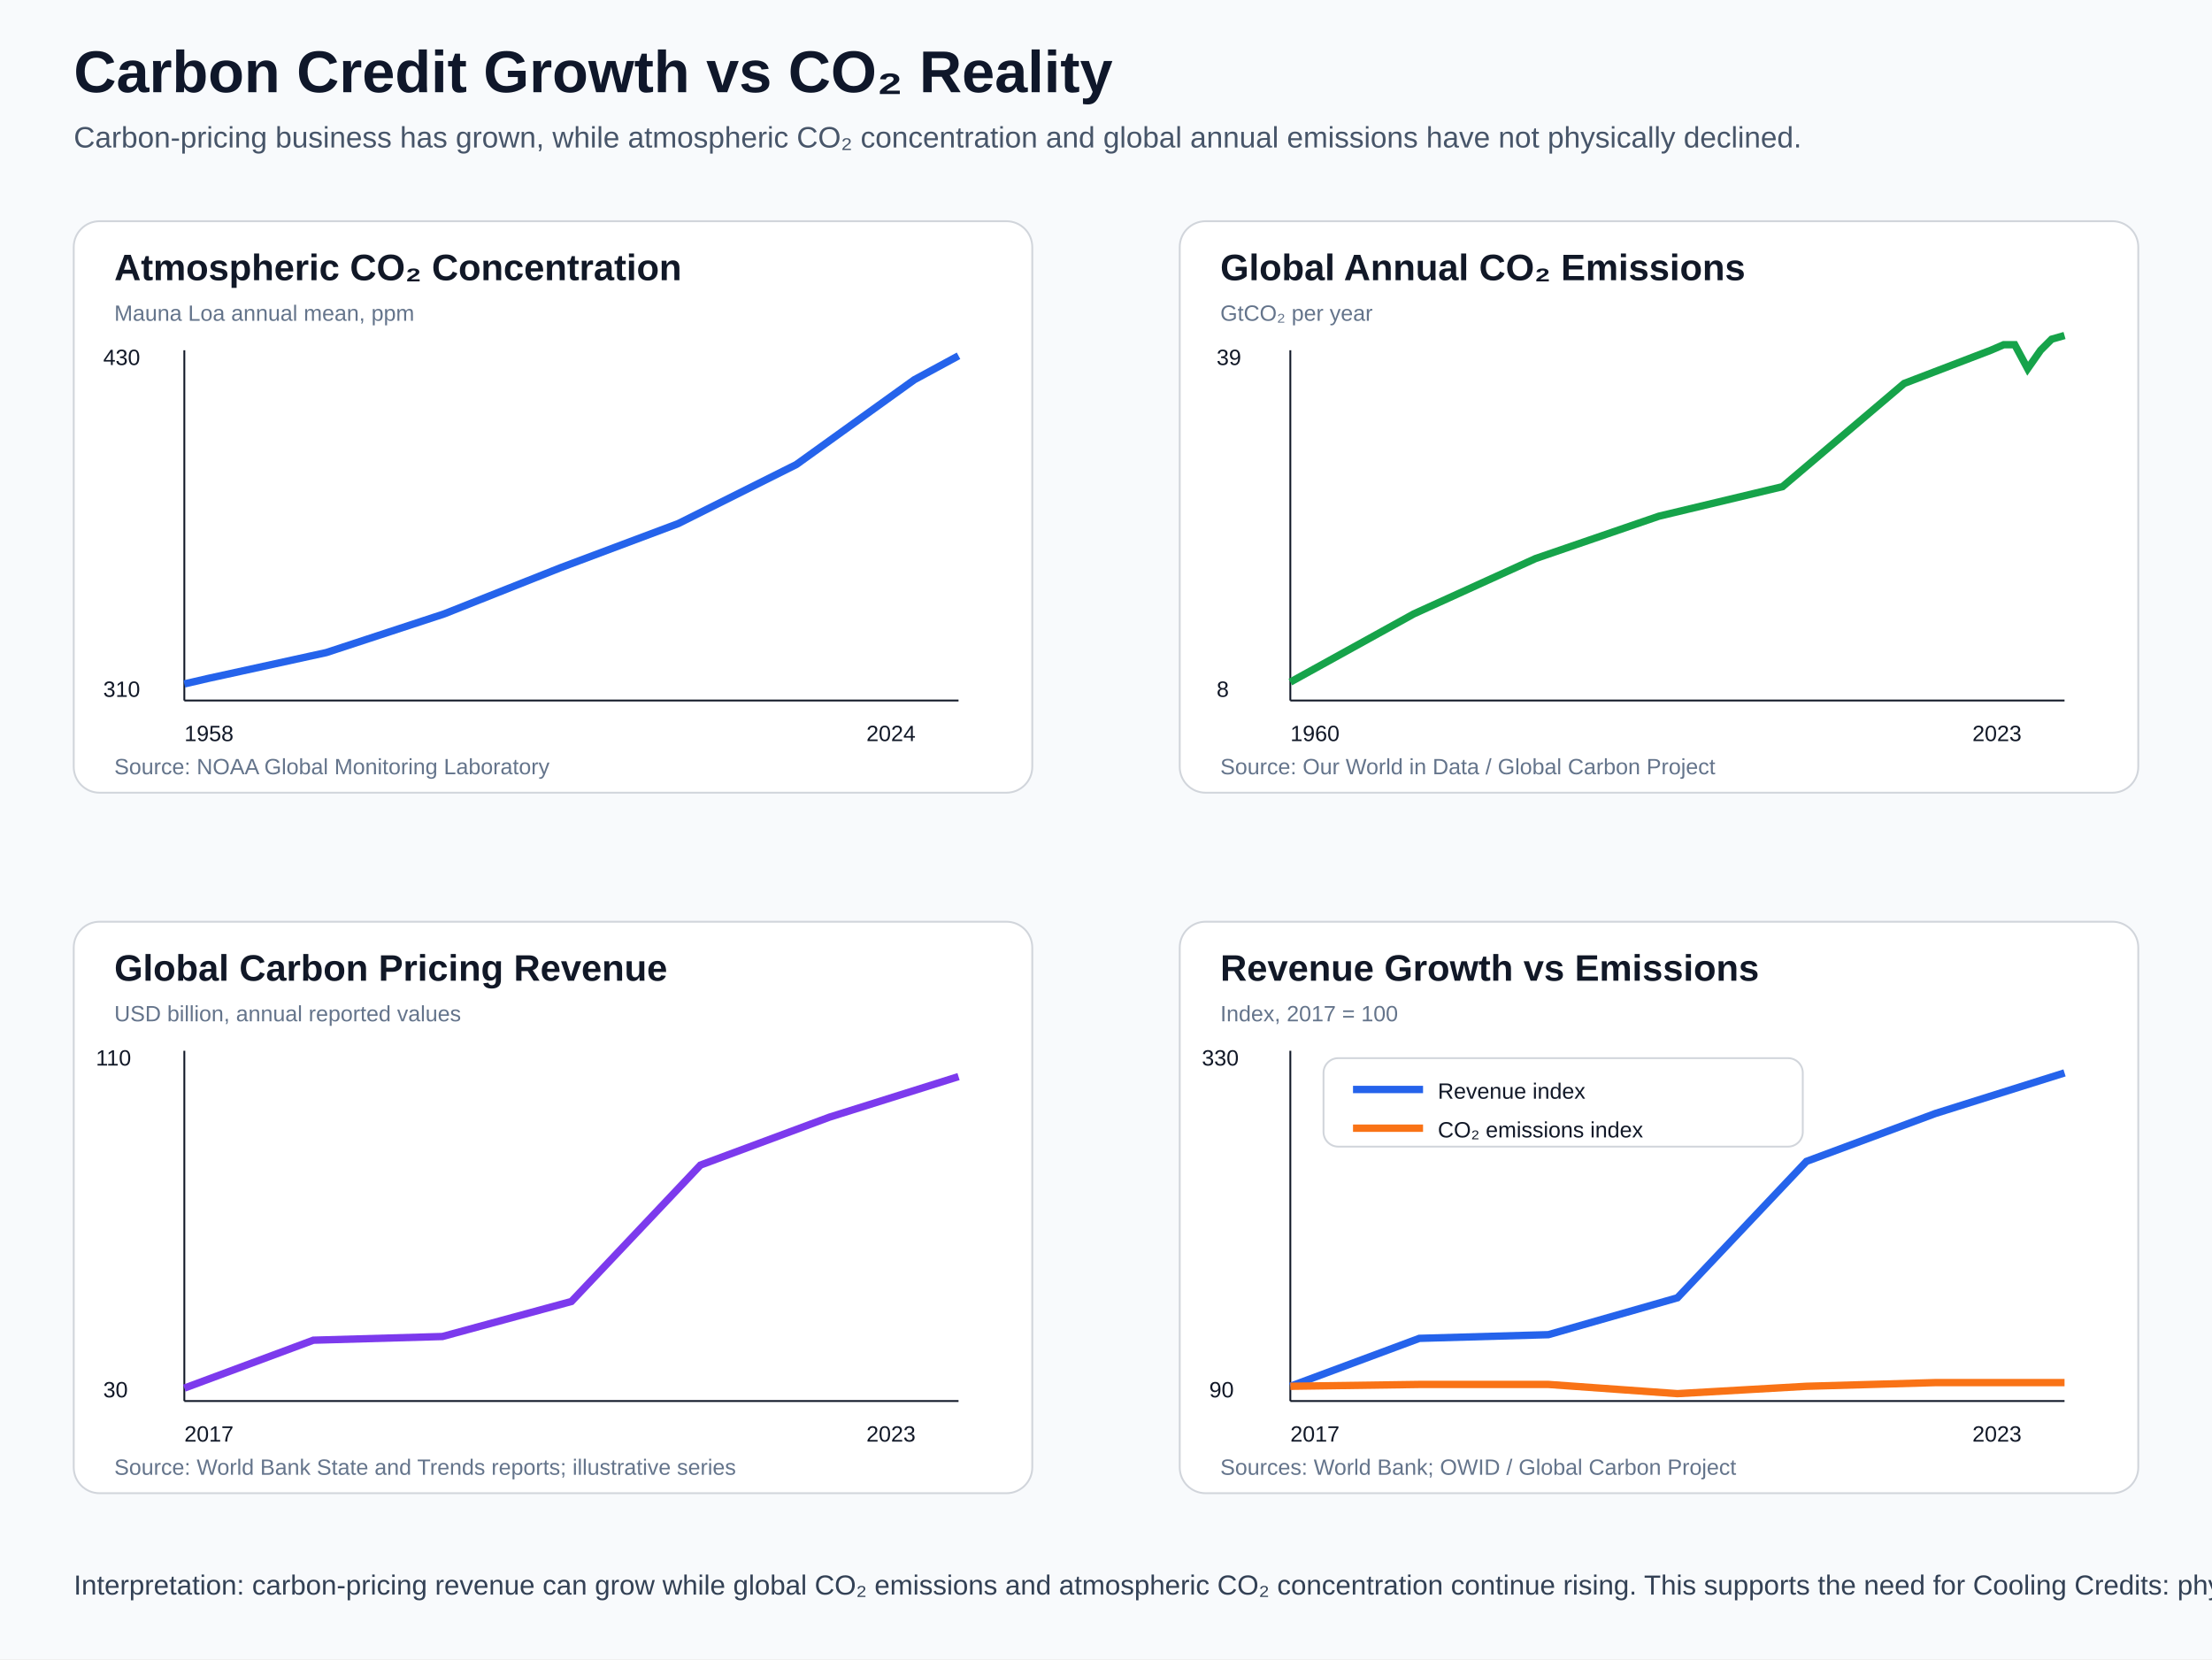
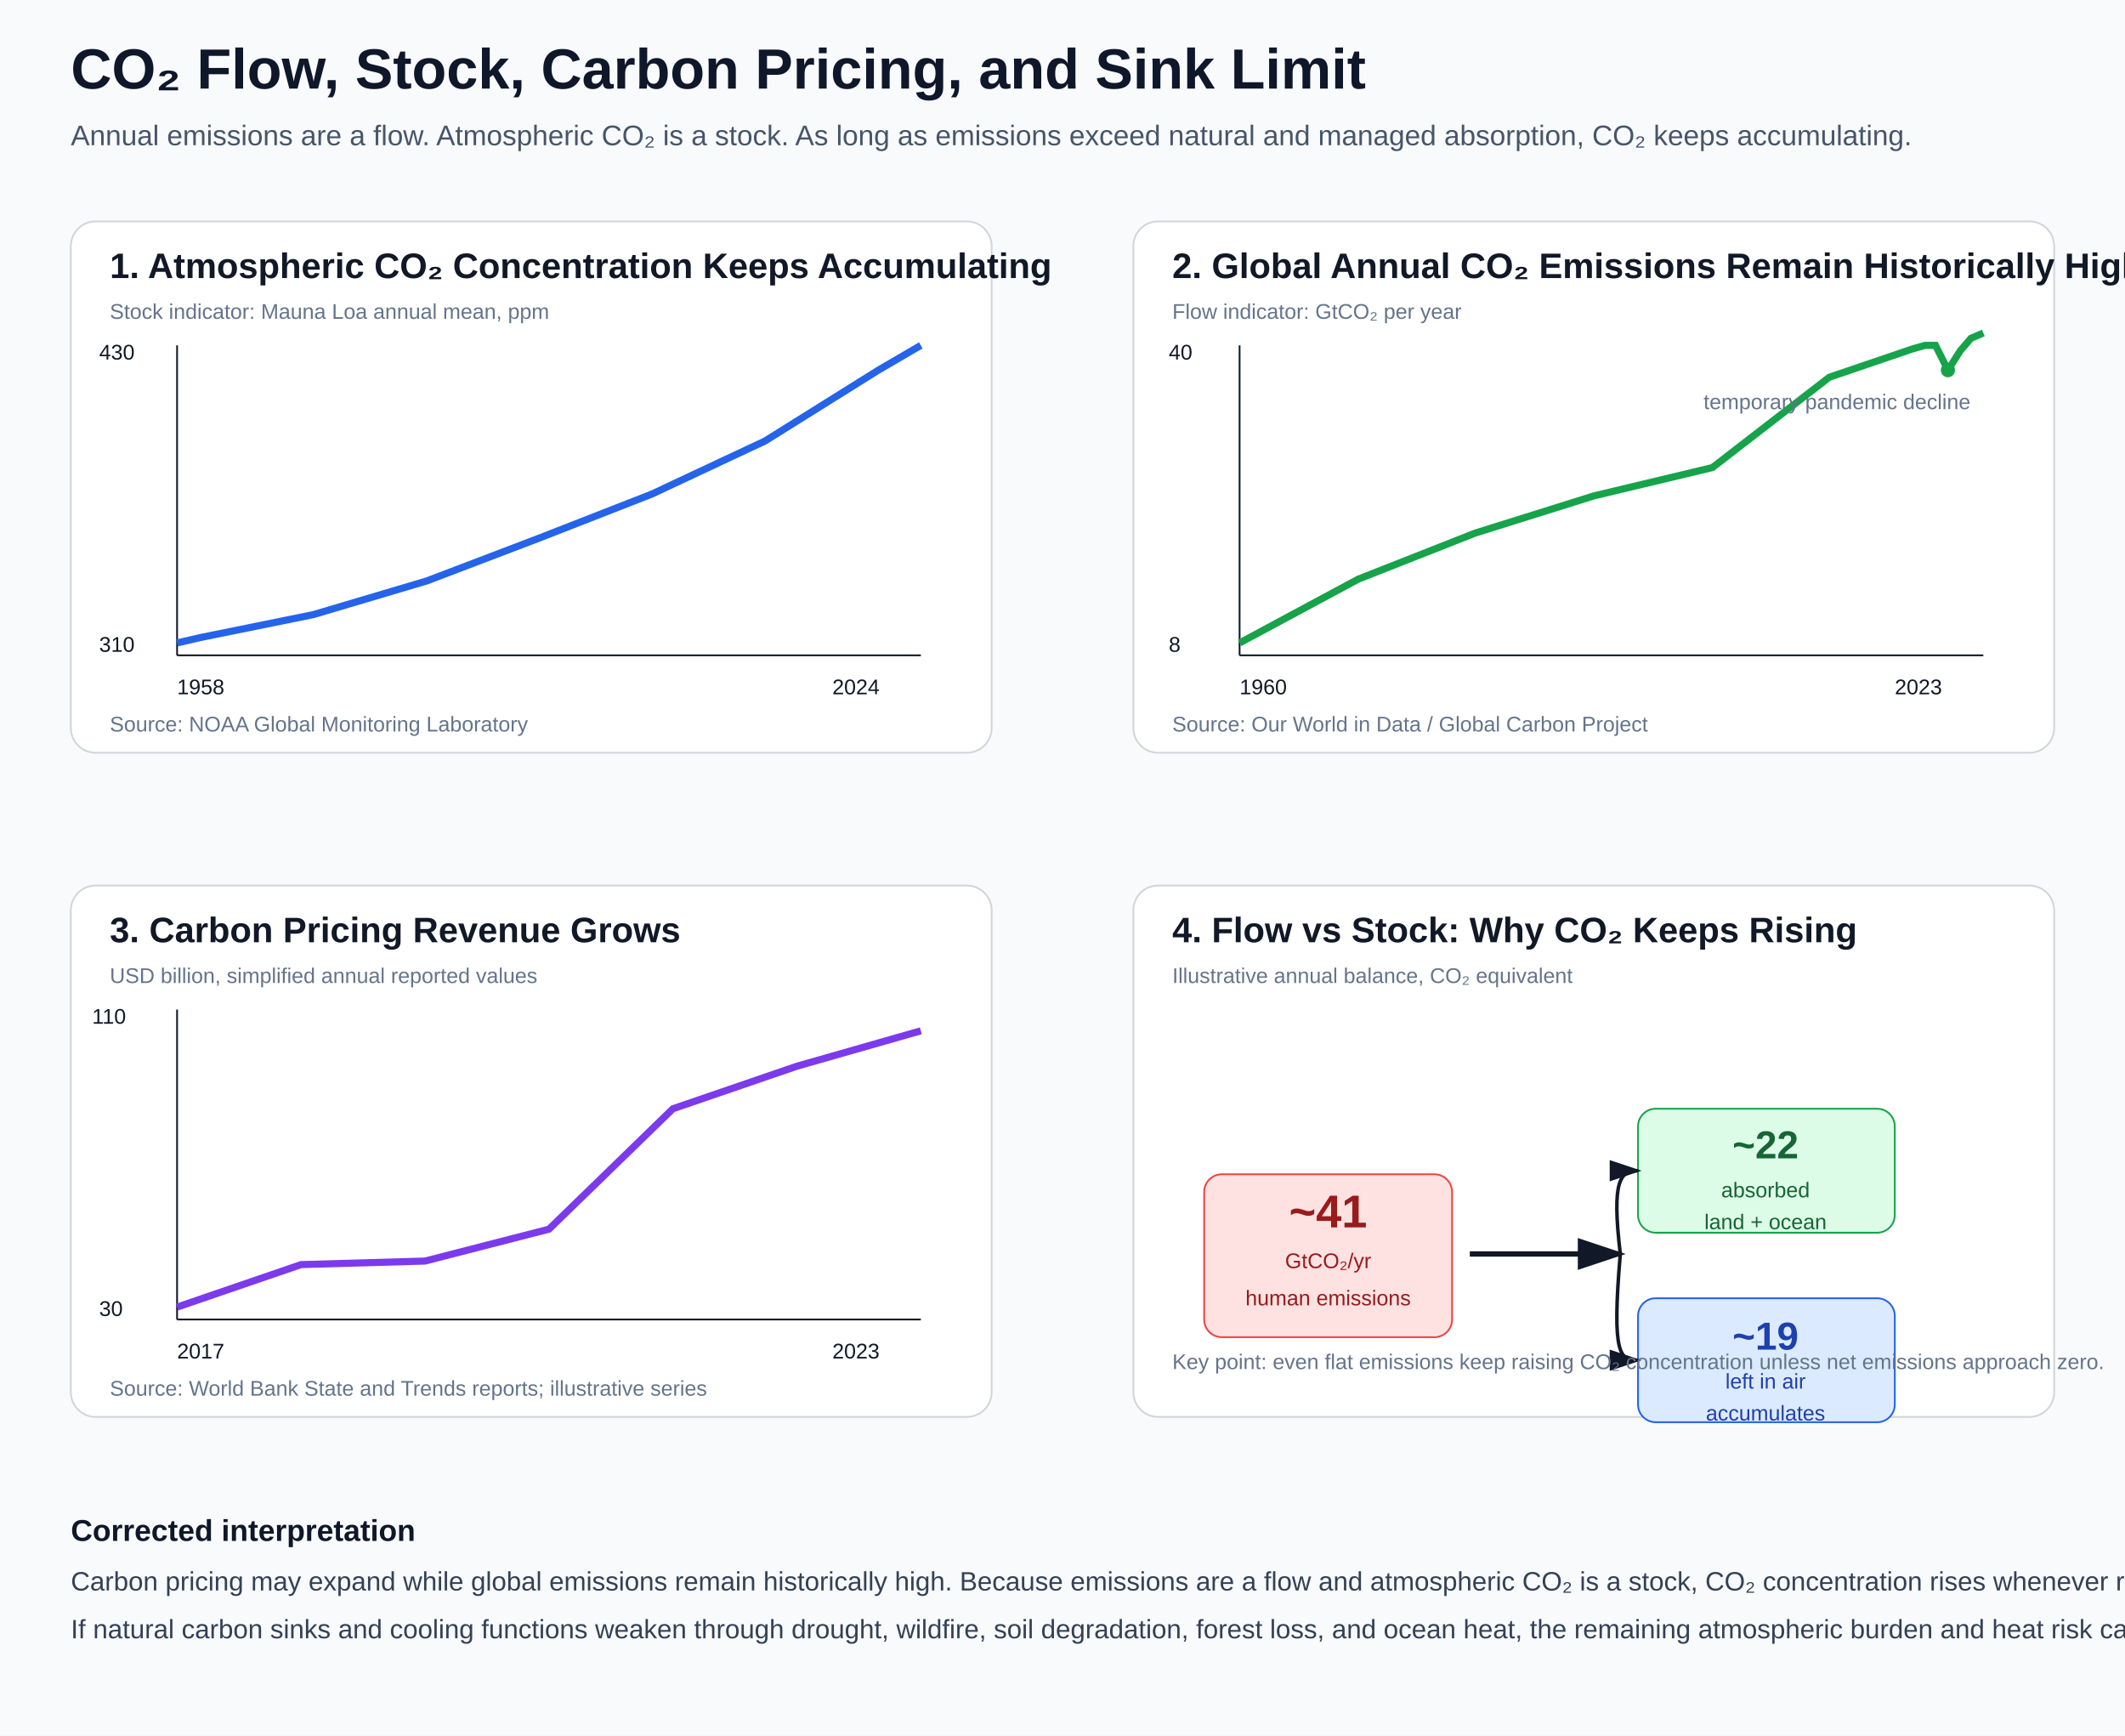
- <svg xmlns="http://www.w3.org/2000/svg" width="1200" height="900" viewBox="0 0 1200 900" role="img" aria-label="Carbon credit market growth and CO2 trends">
-   <rect width="1200" height="900" fill="#f8fafc" />
-   <text x="40" y="50" font-family="Arial, sans-serif" font-size="32" font-weight="800" fill="#0f172a">Carbon Credit Growth vs CO₂ Reality</text>
-   <text x="40" y="80" font-family="Arial, sans-serif" font-size="16" fill="#475569">Carbon-pricing business has grown, while atmospheric CO₂ concentration and global annual emissions have not physically declined.</text>
+ <svg xmlns="http://www.w3.org/2000/svg" width="1200" height="980" viewBox="0 0 1200 980" role="img" aria-label="CO2 concentration emissions carbon pricing revenue and carbon sink limit">
+   <rect width="1200" height="980" fill="#f8fafc" />
+   <text x="40" y="50" font-family="Arial, sans-serif" font-size="32" font-weight="800" fill="#0f172a">CO₂ Flow, Stock, Carbon Pricing, and Sink Limit</text>
+   <text x="40" y="82" font-family="Arial, sans-serif" font-size="16" fill="#475569">Annual emissions are a flow. Atmospheric CO₂ is a stock. As long as emissions exceed natural and managed absorption, CO₂ keeps accumulating.</text>
  <g font-family="Arial, sans-serif" font-size="12" fill="#111827">
-     <g transform="translate(40,120)">
-       <rect width="520" height="310" rx="14" fill="#ffffff" stroke="#d1d5db" />
-       <text x="22" y="32" font-size="20" font-weight="700">Atmospheric CO₂ Concentration</text>
-       <text x="22" y="54" fill="#64748b">Mauna Loa annual mean, ppm</text>
-       <line x1="60" y1="260" x2="480" y2="260" stroke="#111827" />
-       <line x1="60" y1="70" x2="60" y2="260" stroke="#111827" />
-       <polyline points="60,251 73,248 137,234 201,213 264,188 328,164 392,132 456,86 480,73" fill="none" stroke="#2563eb" stroke-width="4" />
-       <text x="60" y="282">1958</text>
-       <text x="430" y="282">2024</text>
-       <text x="16" y="258">310</text>
+     <g transform="translate(40,125)">
+       <rect width="520" height="300" rx="14" fill="#ffffff" stroke="#d1d5db" />
+       <text x="22" y="32" font-size="20" font-weight="700">1. Atmospheric CO₂ Concentration Keeps Accumulating</text>
+       <text x="22" y="55" fill="#64748b">Stock indicator: Mauna Loa annual mean, ppm</text>
+       <line x1="60" y1="245" x2="480" y2="245" stroke="#111827" />
+       <line x1="60" y1="70" x2="60" y2="245" stroke="#111827" />
+       <polyline points="60,238 73,235 137,222 201,203 264,179 328,154 392,124 456,84 480,70" fill="none" stroke="#2563eb" stroke-width="4" />
+       <text x="60" y="267">1958</text>
+       <text x="430" y="267">2024</text>
+       <text x="16" y="243">310</text>
      <text x="16" y="78">430</text>
-       <text x="22" y="300" fill="#64748b">Source: NOAA Global Monitoring Laboratory</text>
+       <text x="22" y="288" fill="#64748b">Source: NOAA Global Monitoring Laboratory</text>
    </g>
-     <g transform="translate(640,120)">
-       <rect width="520" height="310" rx="14" fill="#ffffff" stroke="#d1d5db" />
-       <text x="22" y="32" font-size="20" font-weight="700">Global Annual CO₂ Emissions</text>
-       <text x="22" y="54" fill="#64748b">GtCO₂ per year</text>
-       <line x1="60" y1="260" x2="480" y2="260" stroke="#111827" />
-       <line x1="60" y1="70" x2="60" y2="260" stroke="#111827" />
-       <polyline points="60,250 127,213 193,183 260,160 327,144 393,88 440,70 447,67 453,67 460,80 467,70 473,64 480,62" fill="none" stroke="#16a34a" stroke-width="4" />
-       <text x="60" y="282">1960</text>
-       <text x="430" y="282">2023</text>
-       <text x="20" y="258">8</text>
-       <text x="20" y="78">39</text>
-       <text x="22" y="300" fill="#64748b">Source: Our World in Data / Global Carbon Project</text>
+     <g transform="translate(640,125)">
+       <rect width="520" height="300" rx="14" fill="#ffffff" stroke="#d1d5db" />
+       <text x="22" y="32" font-size="20" font-weight="700">2. Global Annual CO₂ Emissions Remain Historically High</text>
+       <text x="22" y="55" fill="#64748b">Flow indicator: GtCO₂ per year</text>
+       <line x1="60" y1="245" x2="480" y2="245" stroke="#111827" />
+       <line x1="60" y1="70" x2="60" y2="245" stroke="#111827" />
+       <polyline points="60,238 127,202 193,176 260,155 327,139 393,88 440,72 447,70 453,70 460,84 467,73 473,66 480,63" fill="none" stroke="#16a34a" stroke-width="4" />
+       <circle cx="460" cy="84" r="4" fill="#16a34a" />
+       <text x="322" y="106" fill="#64748b">temporary pandemic decline</text>
+       <text x="60" y="267">1960</text>
+       <text x="430" y="267">2023</text>
+       <text x="20" y="243">8</text>
+       <text x="20" y="78">40</text>
+       <text x="22" y="288" fill="#64748b">Source: Our World in Data / Global Carbon Project</text>
    </g>
    <g transform="translate(40,500)">
-       <rect width="520" height="310" rx="14" fill="#ffffff" stroke="#d1d5db" />
-       <text x="22" y="32" font-size="20" font-weight="700">Global Carbon Pricing Revenue</text>
-       <text x="22" y="54" fill="#64748b">USD billion, annual reported values</text>
-       <line x1="60" y1="260" x2="480" y2="260" stroke="#111827" />
-       <line x1="60" y1="70" x2="60" y2="260" stroke="#111827" />
-       <polyline points="60,253 130,227 200,225 270,206 340,132 410,106 480,84" fill="none" stroke="#7c3aed" stroke-width="4" />
-       <text x="60" y="282">2017</text>
-       <text x="430" y="282">2023</text>
-       <text x="16" y="258">30</text>
+       <rect width="520" height="300" rx="14" fill="#ffffff" stroke="#d1d5db" />
+       <text x="22" y="32" font-size="20" font-weight="700">3. Carbon Pricing Revenue Grows</text>
+       <text x="22" y="55" fill="#64748b">USD billion, simplified annual reported values</text>
+       <line x1="60" y1="245" x2="480" y2="245" stroke="#111827" />
+       <line x1="60" y1="70" x2="60" y2="245" stroke="#111827" />
+       <polyline points="60,238 130,214 200,212 270,194 340,126 410,102 480,82" fill="none" stroke="#7c3aed" stroke-width="4" />
+       <text x="60" y="267">2017</text>
+       <text x="430" y="267">2023</text>
+       <text x="16" y="243">30</text>
      <text x="12" y="78">110</text>
-       <text x="22" y="300" fill="#64748b">Source: World Bank State and Trends reports; illustrative series</text>
+       <text x="22" y="288" fill="#64748b">Source: World Bank State and Trends reports; illustrative series</text>
    </g>
    <g transform="translate(640,500)">
-       <rect width="520" height="310" rx="14" fill="#ffffff" stroke="#d1d5db" />
-       <text x="22" y="32" font-size="20" font-weight="700">Revenue Growth vs Emissions</text>
-       <text x="22" y="54" fill="#64748b">Index, 2017 = 100</text>
-       <line x1="60" y1="260" x2="480" y2="260" stroke="#111827" />
-       <line x1="60" y1="70" x2="60" y2="260" stroke="#111827" />
-       <polyline points="60,252 130,226 200,224 270,204 340,130 410,104 480,82" fill="none" stroke="#2563eb" stroke-width="4" />
-       <polyline points="60,252 130,251 200,251 270,256 340,252 410,250 480,250" fill="none" stroke="#f97316" stroke-width="4" />
-       <rect x="78" y="74" width="260" height="48" rx="8" fill="#ffffff" stroke="#d1d5db" />
-       <line x1="94" y1="91" x2="132" y2="91" stroke="#2563eb" stroke-width="4" />
-       <text x="140" y="96">Revenue index</text>
-       <line x1="94" y1="112" x2="132" y2="112" stroke="#f97316" stroke-width="4" />
-       <text x="140" y="117">CO₂ emissions index</text>
-       <text x="60" y="282">2017</text>
-       <text x="430" y="282">2023</text>
-       <text x="16" y="258">90</text>
-       <text x="12" y="78">330</text>
-       <text x="22" y="300" fill="#64748b">Sources: World Bank; OWID / Global Carbon Project</text>
+       <rect width="520" height="300" rx="14" fill="#ffffff" stroke="#d1d5db" />
+       <text x="22" y="32" font-size="20" font-weight="700">4. Flow vs Stock: Why CO₂ Keeps Rising</text>
+       <text x="22" y="55" fill="#64748b">Illustrative annual balance, CO₂ equivalent</text>
+       <g transform="translate(40,88)">
+         <rect x="0" y="75" width="140" height="92" rx="10" fill="#fee2e2" stroke="#ef4444" />
+         <text x="70" y="105" text-anchor="middle" font-size="26" font-weight="800" fill="#991b1b">~41</text>
+         <text x="70" y="128" text-anchor="middle" fill="#991b1b">GtCO₂/yr</text>
+         <text x="70" y="149" text-anchor="middle" fill="#991b1b">human emissions</text>
+         <path d="M150 120 H235" stroke="#111827" stroke-width="3" marker-end="url(#arrow)" />
+         <rect x="245" y="38" width="145" height="70" rx="10" fill="#dcfce7" stroke="#16a34a" />
+         <text x="317" y="66" text-anchor="middle" font-size="22" font-weight="800" fill="#166534">~22</text>
+         <text x="317" y="88" text-anchor="middle" fill="#166534">absorbed</text>
+         <text x="317" y="106" text-anchor="middle" fill="#166534">land + ocean</text>
+         <rect x="245" y="145" width="145" height="70" rx="10" fill="#dbeafe" stroke="#2563eb" />
+         <text x="317" y="174" text-anchor="middle" font-size="22" font-weight="800" fill="#1e40af">~19</text>
+         <text x="317" y="196" text-anchor="middle" fill="#1e40af">left in air</text>
+         <text x="317" y="214" text-anchor="middle" fill="#1e40af">accumulates</text>
+         <path d="M235 120 C230 78 235 73 245 73" stroke="#111827" fill="none" stroke-width="2" marker-end="url(#arrow)" />
+         <path d="M235 120 C230 178 235 180 245 180" stroke="#111827" fill="none" stroke-width="2" marker-end="url(#arrow)" />
+       </g>
+       <text x="22" y="273" fill="#64748b">Key point: even flat emissions keep raising CO₂ concentration unless net emissions approach zero.</text>
    </g>
  </g>
-   <text x="40" y="865" font-family="Arial, sans-serif" font-size="15" fill="#334155">Interpretation: carbon-pricing revenue can grow while global CO₂ emissions and atmospheric CO₂ concentration continue rising. This supports the need for Cooling Credits: physically measurable heat-load reduction.</text>
+   <defs>
+     <marker id="arrow" markerWidth="10" markerHeight="10" refX="8" refY="3" orient="auto" markerUnits="strokeWidth">
+       <path d="M0,0 L0,6 L9,3 z" fill="#111827" />
+     </marker>
+   </defs>
+   <text x="40" y="870" font-family="Arial, sans-serif" font-size="17" font-weight="700" fill="#0f172a">Corrected interpretation</text>
+   <text x="40" y="898" font-family="Arial, sans-serif" font-size="15" fill="#334155">Carbon pricing may expand while global emissions remain historically high. Because emissions are a flow and atmospheric CO₂ is a stock, CO₂ concentration rises whenever residual emissions exceed total absorption.</text>
+   <text x="40" y="925" font-family="Arial, sans-serif" font-size="15" fill="#334155">If natural carbon sinks and cooling functions weaken through drought, wildfire, soil degradation, forest loss, and ocean heat, the remaining atmospheric burden and heat risk can worsen.</text>
</svg>
